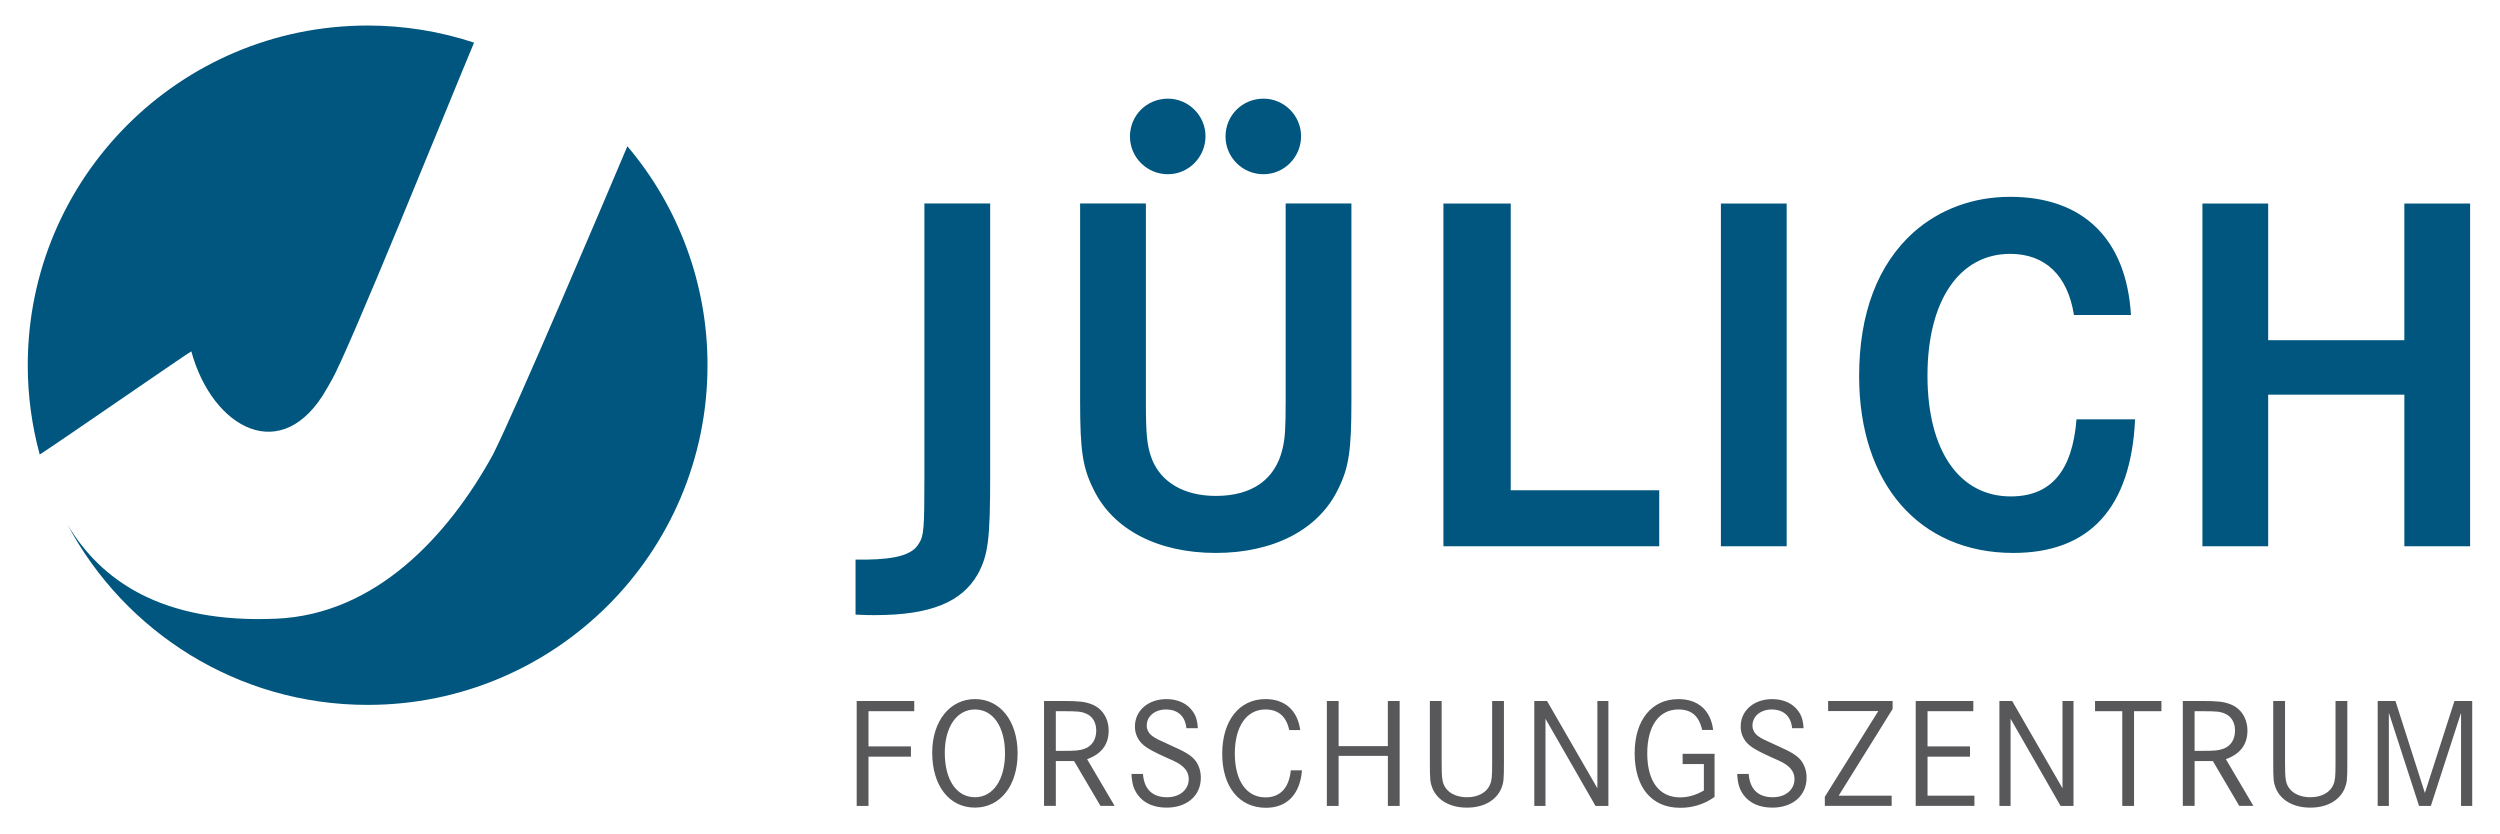
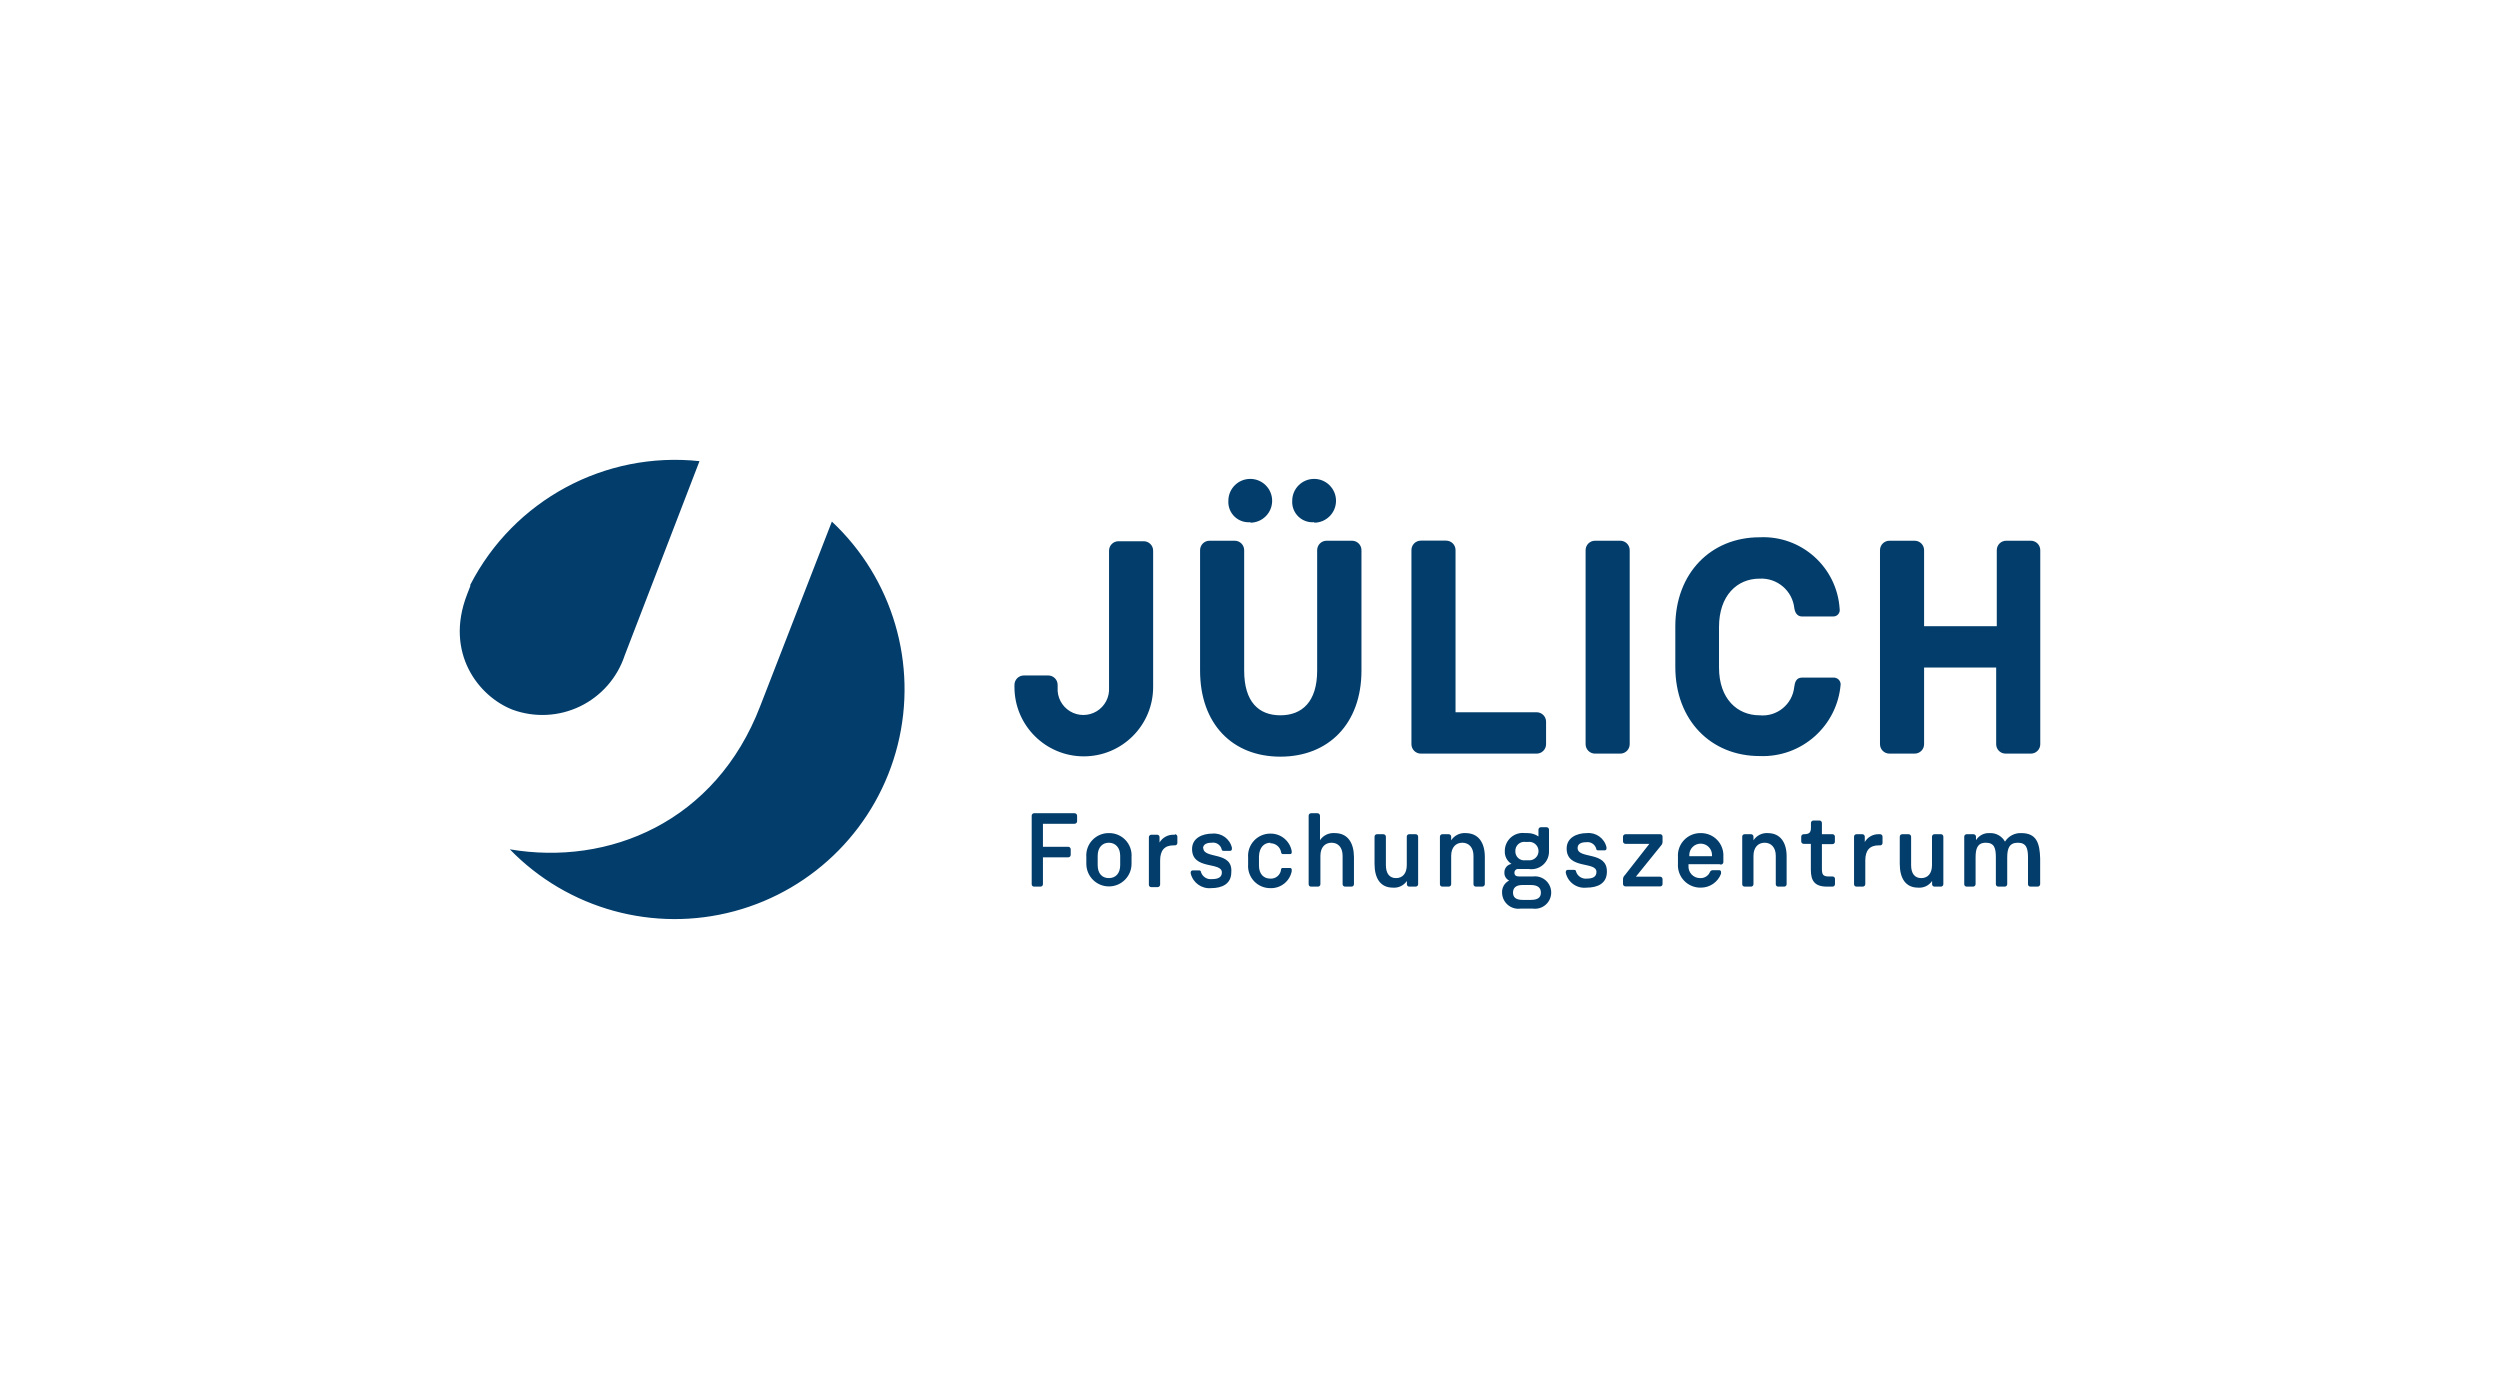
- <svg xmlns="http://www.w3.org/2000/svg" width="900" height="300" version="1">
-   <defs>
-     <clipPath id="a">
-       <path d="M455.872 24.874h111.583v39.887H455.872V24.874z" />
-     </clipPath>
-   </defs>
-   <g clip-path="url(#a)" transform="matrix(7.9166 0 0 -7.9166 -3598.957 514.407)">
-     <path fill="#00567e" d="M469.474 47.309c.004-.003.12.218.213.376.757 1.28 5.354 12.672 6.48 15.355a15.431 15.431 0 0 1-4.84.777c-8.536 0-15.456-6.916-15.456-15.447 0-1.407.192-2.768.545-4.063.97.63 6.885 4.722 6.893 4.693.948-3.486 4.138-5.284 6.165-1.691m13.664 11.019c-1.16-2.746-5.069-11.956-6.117-14.03-2.064-3.751-5.362-7.252-9.83-7.453-5.244-.236-8.02 1.765-9.516 4.285 2.596-4.882 7.735-8.206 13.652-8.206 8.536 0 15.455 6.916 15.455 15.446a15.38 15.38 0 0 1-3.644 9.958M499.636 55.724V43.315c0-2.874-.093-3.575-.56-4.439-.725-1.286-2.174-1.87-4.674-1.87-.187 0-.49 0-.888.023v2.501h.514c1.355.023 2.08.234 2.36.724.234.351.257.701.257 2.991v12.48h2.991M513.774 58.786c0-.958-.771-1.73-1.706-1.73a1.72 1.72 0 0 0-1.73 1.706c0 .98.772 1.73 1.73 1.73.935 0 1.706-.771 1.706-1.706m-4.346 0c0-.958-.772-1.73-1.706-1.73a1.72 1.72 0 0 0-1.73 1.706c0 .98.77 1.73 1.73 1.73.934 0 1.706-.771 1.706-1.706m-2.711-3.061v-8.95c0-1.566.046-2.081.28-2.688.42-1.051 1.472-1.66 2.898-1.66 1.659 0 2.71.748 3.038 2.15.117.492.14.959.14 2.198v8.95h2.99v-8.997c0-2.244-.116-3.015-.606-3.996-.89-1.846-2.945-2.898-5.562-2.898-2.617 0-4.674 1.052-5.562 2.898-.491.98-.607 1.752-.607 3.996v8.997h2.99M523.308 55.724v-13.04h6.753v-2.547h-9.814v15.587h3.06zM532.865 55.724h2.991V40.137h-2.991v15.587zM548.92 50.653c-.282 1.8-1.31 2.781-2.899 2.781-2.313 0-3.762-2.127-3.762-5.538 0-3.412 1.45-5.492 3.785-5.492 1.823 0 2.805 1.145 2.992 3.505h2.664c-.187-4.019-2.057-6.075-5.539-6.075-4.276 0-7.01 3.154-7.01 8.038 0 2.851.841 5.072 2.477 6.544 1.192 1.051 2.71 1.612 4.393 1.612 3.318 0 5.282-1.916 5.492-5.375h-2.594M563.944 49.508v6.216h2.991V40.137h-2.99v6.894h-6.193v-6.894h-2.99v15.587h2.99v-6.216h6.192z" />
-     <path fill="#58585a" d="M496.033 31.035v-.465h-1.93v-2.24h-.537v4.772h2.617v-.465h-2.08v-1.602h1.93zM497.572 30.749c0-1.238.537-2.024 1.373-2.024.823 0 1.366.794 1.366 1.995 0 1.209-.543 1.996-1.366 1.996-.822 0-1.373-.787-1.373-1.967m3.312-.03c0-1.465-.787-2.466-1.94-2.466-1.171 0-1.944.994-1.944 2.503 0 1.423.8 2.432 1.945 2.432 1.152 0 1.939-1.001 1.939-2.468M502.957 30.834c.58 0 .744.014.966.093.343.122.536.422.536.83 0 .365-.164.643-.45.765-.222.101-.386.115-1.066.115h-.322v-1.803h.336zm-.028 2.268c.736 0 1.008-.029 1.323-.15.48-.187.772-.637.772-1.202 0-.63-.328-1.059-.98-1.295l1.252-2.124h-.644l-1.2 2.038h-.83v-2.038h-.537v4.771h.844M508.558 31.864c-.05.544-.386.851-.93.851-.501 0-.872-.307-.872-.729 0-.2.1-.379.286-.5.157-.108.157-.108.85-.423.63-.279.88-.436 1.059-.65.172-.215.265-.494.265-.802 0-.815-.63-1.359-1.56-1.359-.578 0-1.037.207-1.308.58-.186.257-.265.514-.286.951h.522c.05-.687.429-1.059 1.094-1.059.58 0 .987.343.987.823 0 .236-.093.421-.286.586-.15.13-.272.193-.744.401-.515.23-.83.4-.994.536a1.087 1.087 0 0 0-.422.873c0 .722.6 1.244 1.438 1.244.522 0 .958-.207 1.2-.572.145-.207.202-.415.223-.75h-.522M513.236 31.779c-.136.629-.501.937-1.087.937-.851 0-1.388-.772-1.388-2.003 0-1.237.529-1.995 1.395-1.995.665 0 1.073.429 1.15 1.23h.509c-.085-1.087-.68-1.703-1.637-1.703-1.216 0-1.99.952-1.99 2.454 0 1.509.774 2.489 1.968 2.489.887 0 1.459-.515 1.58-1.41h-.5M517.72 31.049v2.053h.537V28.33h-.536v2.275h-2.24V28.33h-.535v4.77h.536V31.05h2.239zM520.167 33.102V30.29c0-.73.029-.908.172-1.13.179-.272.543-.436.98-.436.507 0 .908.22 1.05.586.08.186.094.372.094.98v2.81h.536v-2.817c0-.758-.014-.887-.114-1.145-.23-.557-.808-.886-1.566-.886-.766 0-1.345.329-1.574.886-.1.258-.114.387-.114 1.145v2.818h.536M524.959 33.102l2.289-3.97v3.97h.501V28.33h-.586l-2.275 3.963V28.33h-.508v4.77h.579zM532.577 30.699v-1.96a2.621 2.621 0 0 0-1.573-.494c-1.288 0-2.061.93-2.061 2.482 0 1.503.773 2.46 1.989 2.46.894 0 1.473-.507 1.58-1.401h-.5c-.143.637-.486.93-1.08.93-.88 0-1.416-.751-1.416-1.996 0-1.273.544-2.002 1.495-2.002.364 0 .729.107 1.08.314v1.202h-.966v.465h1.452M536.103 31.864c-.05.544-.386.851-.93.851-.5 0-.872-.307-.872-.729 0-.2.1-.379.286-.5.157-.108.157-.108.85-.423.63-.279.88-.436 1.06-.65a1.27 1.27 0 0 0 .264-.802c0-.815-.63-1.359-1.56-1.359-.58 0-1.036.207-1.308.58-.186.257-.265.514-.286.951h.522c.05-.687.429-1.059 1.094-1.059.58 0 .988.343.988.823 0 .236-.093.421-.286.586-.151.13-.272.193-.745.401-.515.23-.83.4-.994.536a1.089 1.089 0 0 0-.421.873c0 .722.6 1.244 1.437 1.244.522 0 .959-.207 1.202-.572.143-.207.2-.415.222-.75h-.523M540.674 33.102v-.365l-2.453-3.941h2.41v-.465h-3.04v.415l2.432 3.898h-2.282v.458h2.933zM544.193 31.035v-.465h-1.931v-1.774h2.132v-.465h-2.67v4.77h2.62v-.464h-2.082v-1.602h1.93zM546.11 33.102l2.289-3.97v3.97h.5V28.33h-.587l-2.274 3.963V28.33h-.508v4.77h.58zM552.898 33.102v-.465h-1.245V28.33h-.536v4.306h-1.238v.465h3.019zM554.742 30.834c.58 0 .744.014.966.093.343.122.536.422.536.83 0 .365-.164.643-.45.765-.222.101-.386.115-1.066.115h-.322v-1.803h.336zm-.028 2.268c.736 0 1.008-.029 1.323-.15.48-.187.772-.637.772-1.202 0-.63-.328-1.059-.98-1.295l1.252-2.124h-.644l-1.2 2.038h-.83v-2.038h-.537v4.771h.844M558.519 33.102V30.29c0-.73.028-.908.172-1.13.178-.272.543-.436.98-.436.507 0 .908.22 1.05.586.079.186.094.372.094.98v2.81h.536v-2.817c0-.758-.014-.887-.114-1.145-.23-.557-.81-.886-1.566-.886-.766 0-1.345.329-1.574.886-.101.258-.115.387-.115 1.145v2.818h.537M563.54 33.102l1.338-4.184 1.345 4.184h.808V28.33h-.508v4.235l-1.373-4.235h-.537l-1.373 4.235V28.33h-.508v4.77h.808z" />
-   </g>
+ <svg xmlns="http://www.w3.org/2000/svg" id="Ebene_1" data-name="Ebene 1" viewBox="0 0 246.61 136.06">
+   <path d="M139.64,82.29H139a.23.23,0,0,0-.23.24v2.81c0,.83-.42,1.28-1.06,1.28s-1-.45-1-1.28V82.53a.25.25,0,0,0-.25-.24h-.63a.24.24,0,0,0-.24.24v2.68c0,1.45.59,2.35,1.81,2.35a1.51,1.51,0,0,0,1.38-.66v.32a.23.23,0,0,0,.23.24h.64a.24.24,0,0,0,.24-.24V82.53A.24.24,0,0,0,139.64,82.29Zm-8-.11a1.58,1.58,0,0,0-1.43.7V80.47a.25.25,0,0,0-.25-.25h-.63a.24.24,0,0,0-.24.25v6.75a.23.23,0,0,0,.24.24H130a.24.24,0,0,0,.25-.24v-2.8c0-.83.45-1.29,1.1-1.29s1.09.46,1.09,1.29v2.8a.24.24,0,0,0,.24.24h.63a.24.24,0,0,0,.25-.24V84.54C133.55,83.13,132.94,82.18,131.67,82.18Zm1.71-28.84h-2.49a.93.93,0,0,0-.93.93V66.15c0,3.09-1.5,4.41-3.63,4.41s-3.57-1.32-3.57-4.41V54.27a.93.93,0,0,0-.93-.93h-2.49a.93.93,0,0,0-.93.93V66.15c0,5.25,3.18,8.49,7.92,8.49s8-3.24,8-8.49V54.27A.93.93,0,0,0,133.38,53.34Zm-17.46,29h-.13a1.57,1.57,0,0,0-1.38.77v-.53a.23.23,0,0,0-.23-.24h-.58a.24.24,0,0,0-.24.24v4.69a.23.23,0,0,0,.24.24h.62a.25.25,0,0,0,.25-.24V84.88c0-1,.44-1.49,1.31-1.49h.14a.24.24,0,0,0,.25-.23v-.63A.25.25,0,0,0,115.92,82.29Zm9.41.84a1.07,1.07,0,0,1,1.08.92.17.17,0,0,0,.17.15h.72a.15.15,0,0,0,.15-.17.32.32,0,0,0,0-.13,2.11,2.11,0,0,0-2.1-1.72,2.19,2.19,0,0,0-2.2,2.36v.67a2.18,2.18,0,0,0,2.2,2.35,2.07,2.07,0,0,0,2.1-1.66,1.28,1.28,0,0,0,0-.17.16.16,0,0,0-.17-.16h-.72a.15.15,0,0,0-.16.14,1,1,0,0,1-1.07.91c-.64,0-1.11-.45-1.11-1.28v-.92C124.22,83.59,124.69,83.13,125.33,83.13Zm-6.63.52c0-.43.39-.57.84-.57a.88.88,0,0,1,1,.64c0,.11.07.16.19.16h.65a.17.17,0,0,0,.17-.18.44.44,0,0,0,0-.13,1.81,1.81,0,0,0-1.93-1.39c-1,0-2,.45-2,1.52,0,2.1,2.94,1.23,2.94,2.31,0,.48-.36.66-1,.66a1,1,0,0,1-1.06-.69c0-.1-.07-.17-.18-.17h-.64a.19.19,0,0,0-.19.17.31.31,0,0,0,0,.14,1.89,1.89,0,0,0,2,1.44c1.07,0,2-.4,2-1.57C121.63,83.92,118.7,84.78,118.7,83.65Zm4.66-32.14a2.16,2.16,0,1,0-2.16-2.16A2,2,0,0,0,123.36,51.51Zm6.3,0a2.16,2.16,0,1,0-2.16-2.16A2,2,0,0,0,129.66,51.51Zm-15.88,2.76a.93.93,0,0,0-.93-.93h-2.49a.93.93,0,0,0-.93.93V67.83a2.54,2.54,0,1,1-5.07,0v-.27a.93.93,0,0,0-.93-.93H101a.93.93,0,0,0-.93.93v.21a6.84,6.84,0,1,0,13.68,0ZM61.62,64.66,69,45.49a22.7,22.7,0,0,0-22.61,12.2.5.5,0,0,1,0,.13l-.32.83c-2.24,5.79,1.18,10.08,4.5,11.36A8.55,8.55,0,0,0,61.62,64.66Zm47.76,17.52a2.2,2.2,0,0,0-2.22,2.36v.67a2.23,2.23,0,1,0,4.46,0v-.67A2.2,2.2,0,0,0,109.38,82.18Zm1.12,3.16c0,.83-.46,1.28-1.12,1.28s-1.1-.45-1.1-1.28v-.92c0-.83.47-1.29,1.1-1.29s1.12.46,1.12,1.29ZM75,69.63C70.6,81.13,60,85.44,50.29,83.78A22.67,22.67,0,1,0,82.06,51.45ZM106,80.22h-4a.24.24,0,0,0-.23.25v6.75a.23.23,0,0,0,.23.24h.63a.24.24,0,0,0,.25-.24V84.57h2.5a.24.24,0,0,0,.24-.24v-.55a.25.25,0,0,0-.24-.25h-2.5V81.26H106a.25.25,0,0,0,.25-.24v-.55A.25.25,0,0,0,106,80.22Zm85.45,2.07h-.63a.24.24,0,0,0-.24.24v2.81c0,.83-.42,1.28-1.06,1.28s-1-.45-1-1.28V82.53a.25.25,0,0,0-.25-.24h-.63a.24.24,0,0,0-.24.24v2.68c0,1.45.59,2.35,1.81,2.35a1.51,1.51,0,0,0,1.38-.66v.32a.23.23,0,0,0,.24.24h.63a.24.24,0,0,0,.24-.24V82.53A.24.24,0,0,0,191.42,82.29ZM180.86,66.84h-3.09c-.6,0-.72.48-.78.93a3.13,3.13,0,0,1-3.42,2.79c-2.19,0-4-1.62-4-4.71v-4c0-3.09,1.77-4.77,4-4.77A3.27,3.27,0,0,1,177,60c.09.6.42.81.75.81h3.06a.63.63,0,0,0,.66-.75A7.55,7.55,0,0,0,173.57,53c-4.8,0-8.31,3.54-8.31,8.79v4c0,5.25,3.51,8.79,8.31,8.79a7.71,7.71,0,0,0,8-7.08A.68.68,0,0,0,180.86,66.84Zm4.6,15.45h-.14a1.54,1.54,0,0,0-1.37.77v-.53a.24.24,0,0,0-.24-.24h-.58a.24.24,0,0,0-.24.24v4.69a.23.23,0,0,0,.24.24h.62a.25.25,0,0,0,.25-.24V84.88c0-1,.44-1.49,1.31-1.49h.15a.23.23,0,0,0,.24-.23v-.63A.24.24,0,0,0,185.46,82.29Zm-4.69,0h-1.05v-1.1a.24.24,0,0,0-.24-.25h-.61a.24.24,0,0,0-.23.25v.45c0,.53-.21.65-.72.65a.24.24,0,0,0-.24.24V83a.24.24,0,0,0,.24.24h.71V85.8c0,1.07.36,1.66,1.6,1.66h.54a.24.24,0,0,0,.24-.24v-.53a.23.23,0,0,0-.24-.23h-.36c-.62,0-.69-.22-.69-.81V83.27h1.05A.24.24,0,0,0,181,83v-.5A.24.24,0,0,0,180.77,82.29Zm18.62-.11a1.81,1.81,0,0,0-1.61.84,1.64,1.64,0,0,0-1.52-.84,1.47,1.47,0,0,0-1.34.7v-.35a.25.25,0,0,0-.25-.24H194a.24.24,0,0,0-.24.24v4.69a.23.23,0,0,0,.24.24h.63a.25.25,0,0,0,.25-.24V84.58c0-.83.16-1.45,1-1.45s1,.51,1,1.45v2.64a.24.24,0,0,0,.24.24h.64a.24.24,0,0,0,.24-.24V84.58c0-.89.21-1.45,1.05-1.45s1,.56,1,1.45v2.64a.23.23,0,0,0,.24.24H201a.25.25,0,0,0,.25-.24V84.69C201.21,83.2,200.91,82.18,199.39,82.18Zm-25,0a1.57,1.57,0,0,0-1.42.71v-.36a.24.24,0,0,0-.24-.24h-.64a.23.23,0,0,0-.23.24v4.69a.23.23,0,0,0,.23.24h.64a.24.24,0,0,0,.24-.24v-2.8c0-.83.46-1.29,1.1-1.29s1.1.46,1.1,1.29v2.8a.23.23,0,0,0,.24.24H176a.24.24,0,0,0,.24-.24V84.54C176.26,83.13,175.64,82.18,174.37,82.18Zm26-28.84h-2.49a.93.93,0,0,0-.93.93v7.5H189.8v-7.5a.93.93,0,0,0-.93-.93h-2.49a.93.93,0,0,0-.93.93V73.41a.93.93,0,0,0,.93.93h2.49a.93.93,0,0,0,.93-.93V65.85h7.11v7.56a.93.93,0,0,0,.93.93h2.49a.93.93,0,0,0,.93-.93V54.27A.93.93,0,0,0,200.33,53.34ZM144.57,82.18a1.57,1.57,0,0,0-1.42.71v-.36a.24.24,0,0,0-.24-.24h-.63a.24.24,0,0,0-.24.24v4.69a.23.23,0,0,0,.24.24h.63a.24.24,0,0,0,.24-.24v-2.8c0-.83.46-1.29,1.1-1.29s1.1.46,1.1,1.29v2.8a.23.23,0,0,0,.24.24h.63a.25.25,0,0,0,.25-.24V84.54C146.47,83.13,145.85,82.18,144.57,82.18Zm6.66,4.28h-1.34c-.35,0-.5-.11-.5-.37a.36.36,0,0,1,.41-.37h1a1.73,1.73,0,0,0,2-1.76V81.84a.24.24,0,0,0-.24-.24H152a.24.24,0,0,0-.24.24v.67a1.87,1.87,0,0,0-1.06-.33h-.26a1.77,1.77,0,0,0-2,1.78,1.4,1.4,0,0,0,.66,1.26.83.83,0,0,0-.7.85.82.82,0,0,0,.47.79,1.26,1.26,0,0,0-.7,1.19A1.61,1.61,0,0,0,150,89.63h1.2a1.6,1.6,0,1,0,0-3.17Zm-.75-3.41h.28a.91.91,0,1,1,0,1.81h-.28a.87.87,0,0,1-1-.9A.88.88,0,0,1,150.48,83.05Zm.54,5.72h-.82c-.7,0-.95-.28-.95-.72s.25-.75.95-.75H151c.71,0,1,.29,1,.75S151.73,88.77,151,88.77Zm4.6-5.12c0-.43.39-.57.84-.57a.89.89,0,0,1,1,.64c0,.11.07.16.18.16h.66a.17.17,0,0,0,.17-.18.44.44,0,0,0,0-.13,1.81,1.81,0,0,0-1.93-1.39c-1,0-2,.45-2,1.52,0,2.1,2.94,1.23,2.94,2.31,0,.48-.36.66-.95.66a1,1,0,0,1-1.06-.69c0-.1-.07-.17-.18-.17h-.65a.18.18,0,0,0-.18.17.31.31,0,0,0,0,.14,1.88,1.88,0,0,0,2.05,1.44c1.07,0,2-.4,2-1.57C158.55,83.92,155.62,84.78,155.62,83.65Zm-3.11-10.24V71.19a.93.93,0,0,0-.93-.93h-8v-16a.93.93,0,0,0-.93-.93h-2.49a.93.93,0,0,0-.93.93V73.41a.93.93,0,0,0,.93.93h11.4A.93.93,0,0,0,152.51,73.41Zm8.25,0V54.27a.93.93,0,0,0-.93-.93h-2.49a.93.93,0,0,0-.93.93V73.41a.93.93,0,0,0,.93.93h2.49A.93.93,0,0,0,160.76,73.41Zm3,8.88h-3.41a.25.25,0,0,0-.25.24V83a.24.24,0,0,0,.25.24h2.35l-2.41,3.08a.56.56,0,0,0-.19.46v.42a.24.24,0,0,0,.25.24h3.41a.23.23,0,0,0,.24-.24v-.47a.24.24,0,0,0-.24-.25h-2.39l2.48-3.07A.53.53,0,0,0,164,83v-.5A.24.24,0,0,0,163.8,82.29Zm4-.11a2.21,2.21,0,0,0-2.24,2.36v.67a2.21,2.21,0,0,0,2.25,2.35,2.12,2.12,0,0,0,2-1.37.64.64,0,0,0,0-.17.17.17,0,0,0-.17-.18h-.67a.3.3,0,0,0-.24.15,1,1,0,0,1-1,.63,1.14,1.14,0,0,1-1.13-1.23v-.14h3.07A.25.25,0,0,0,170,85v-.48A2.2,2.2,0,0,0,167.81,82.18Zm1.12,2.28h-2.24v-.12a1.12,1.12,0,1,1,2.24,0Z" style="fill: #023d6b" />
+   <rect width="246.61" height="136.06" style="fill: none" />
</svg>
